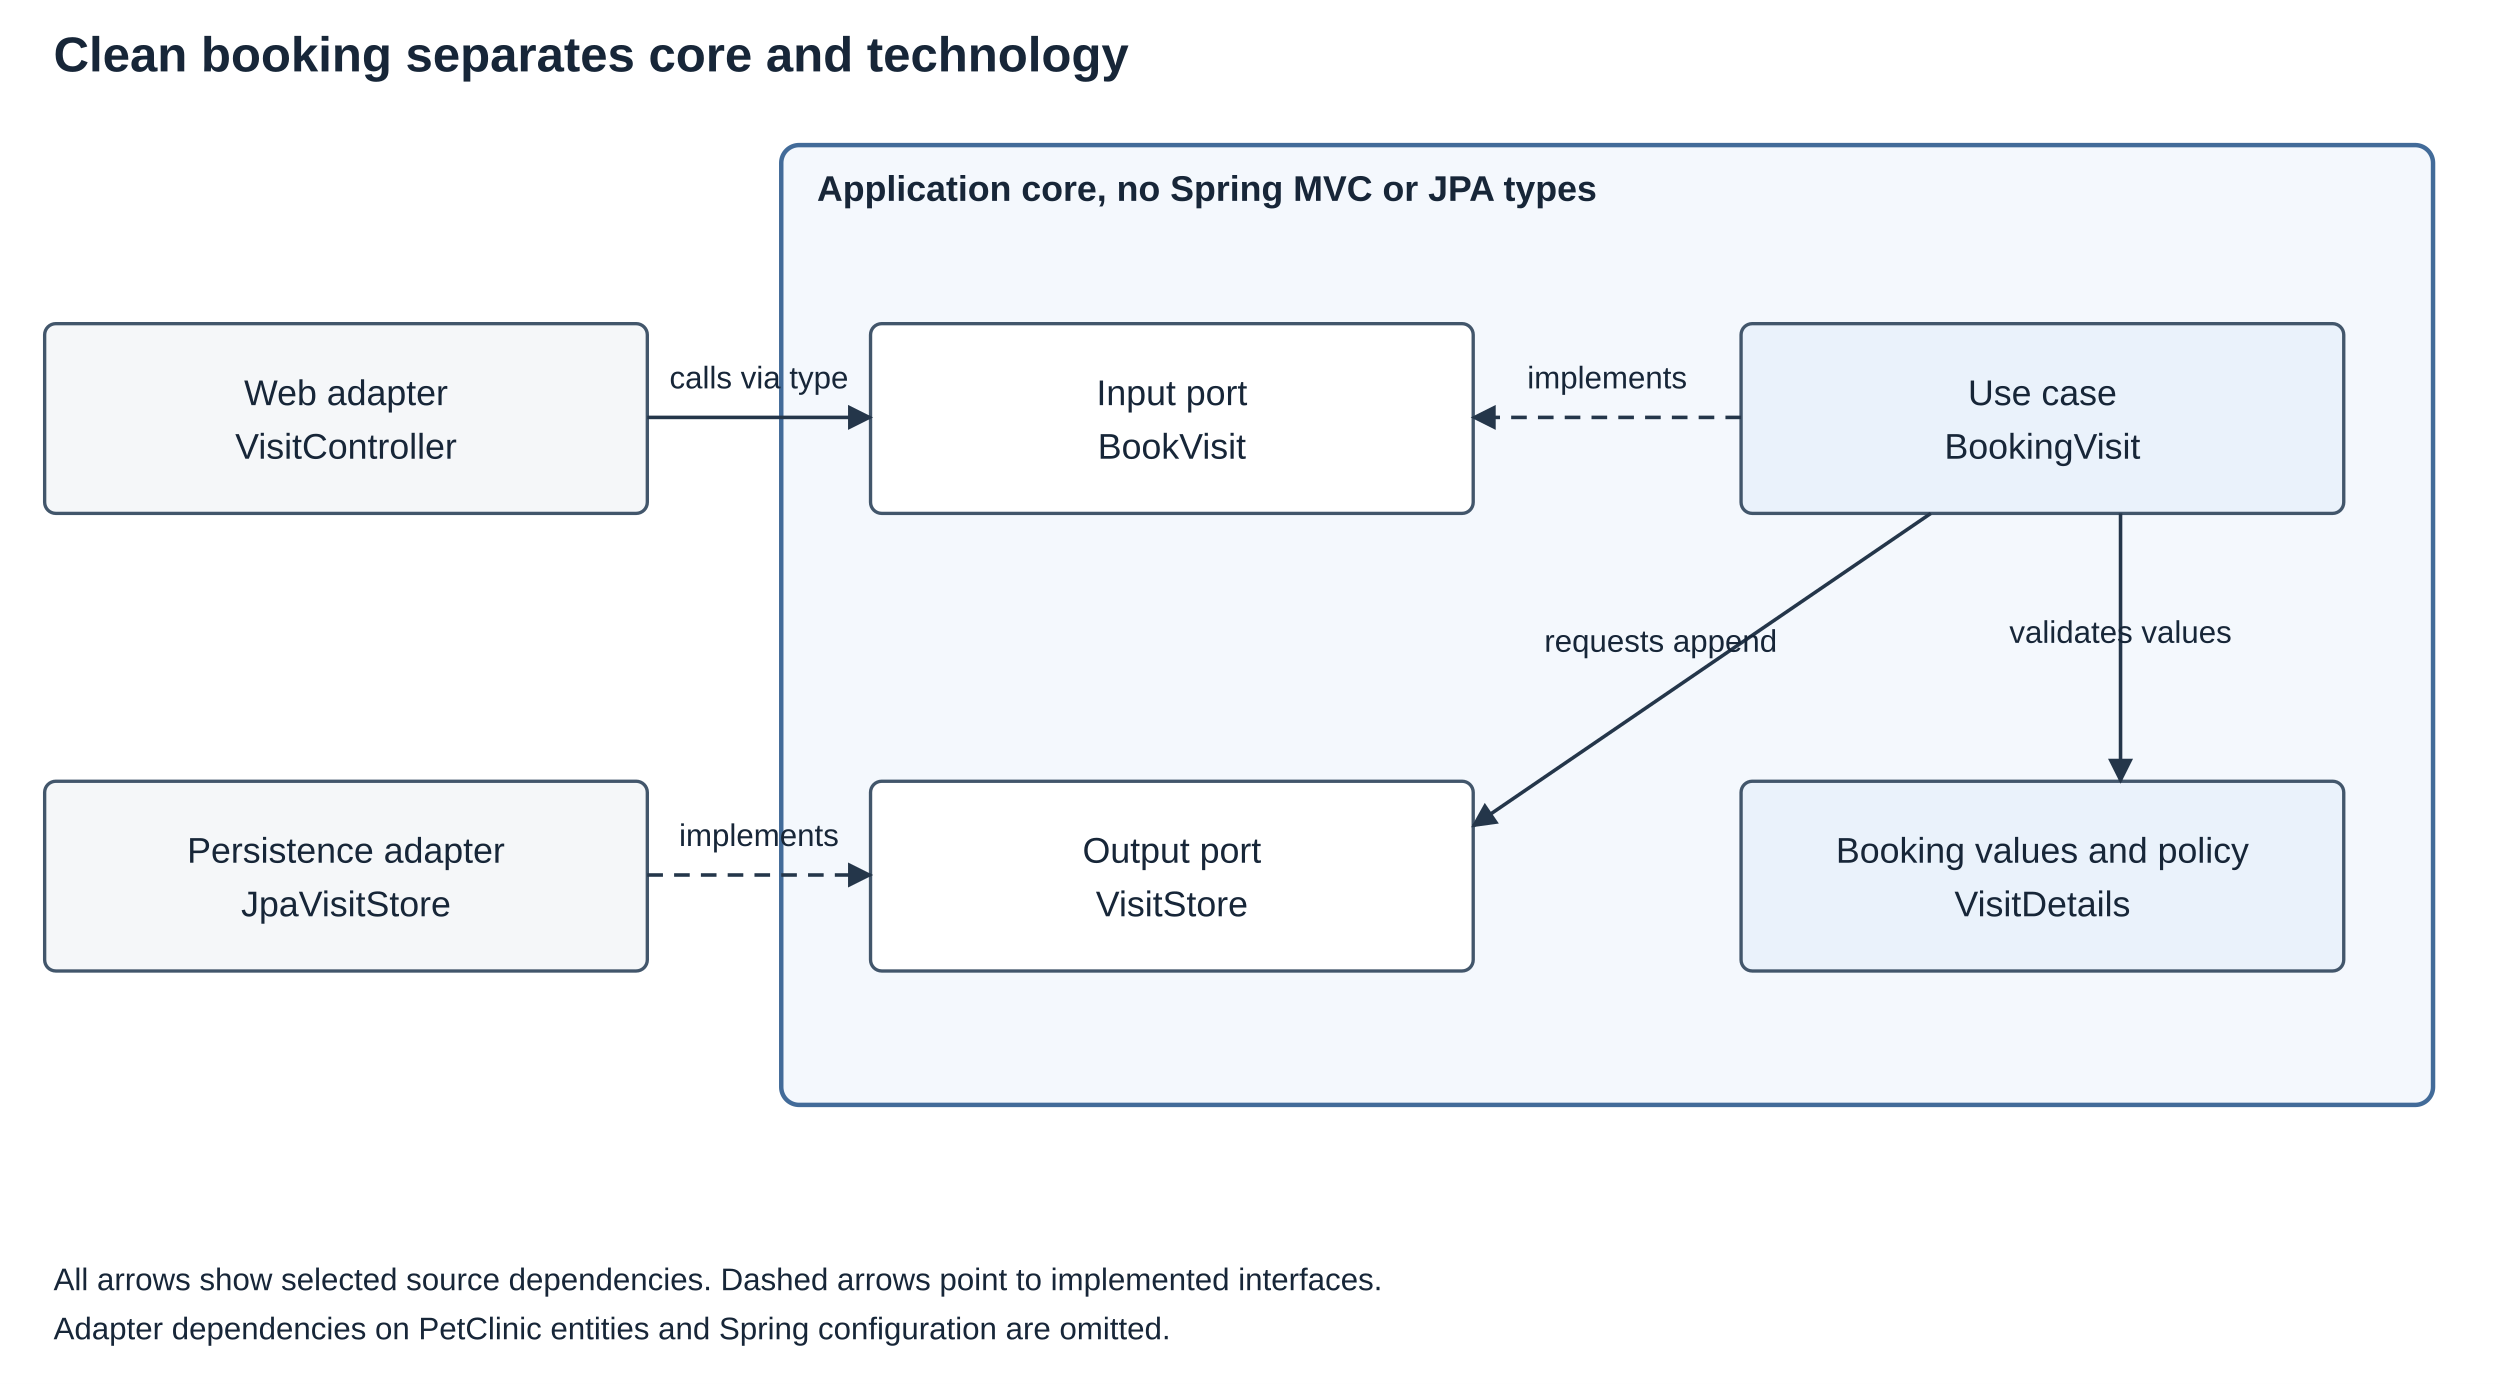
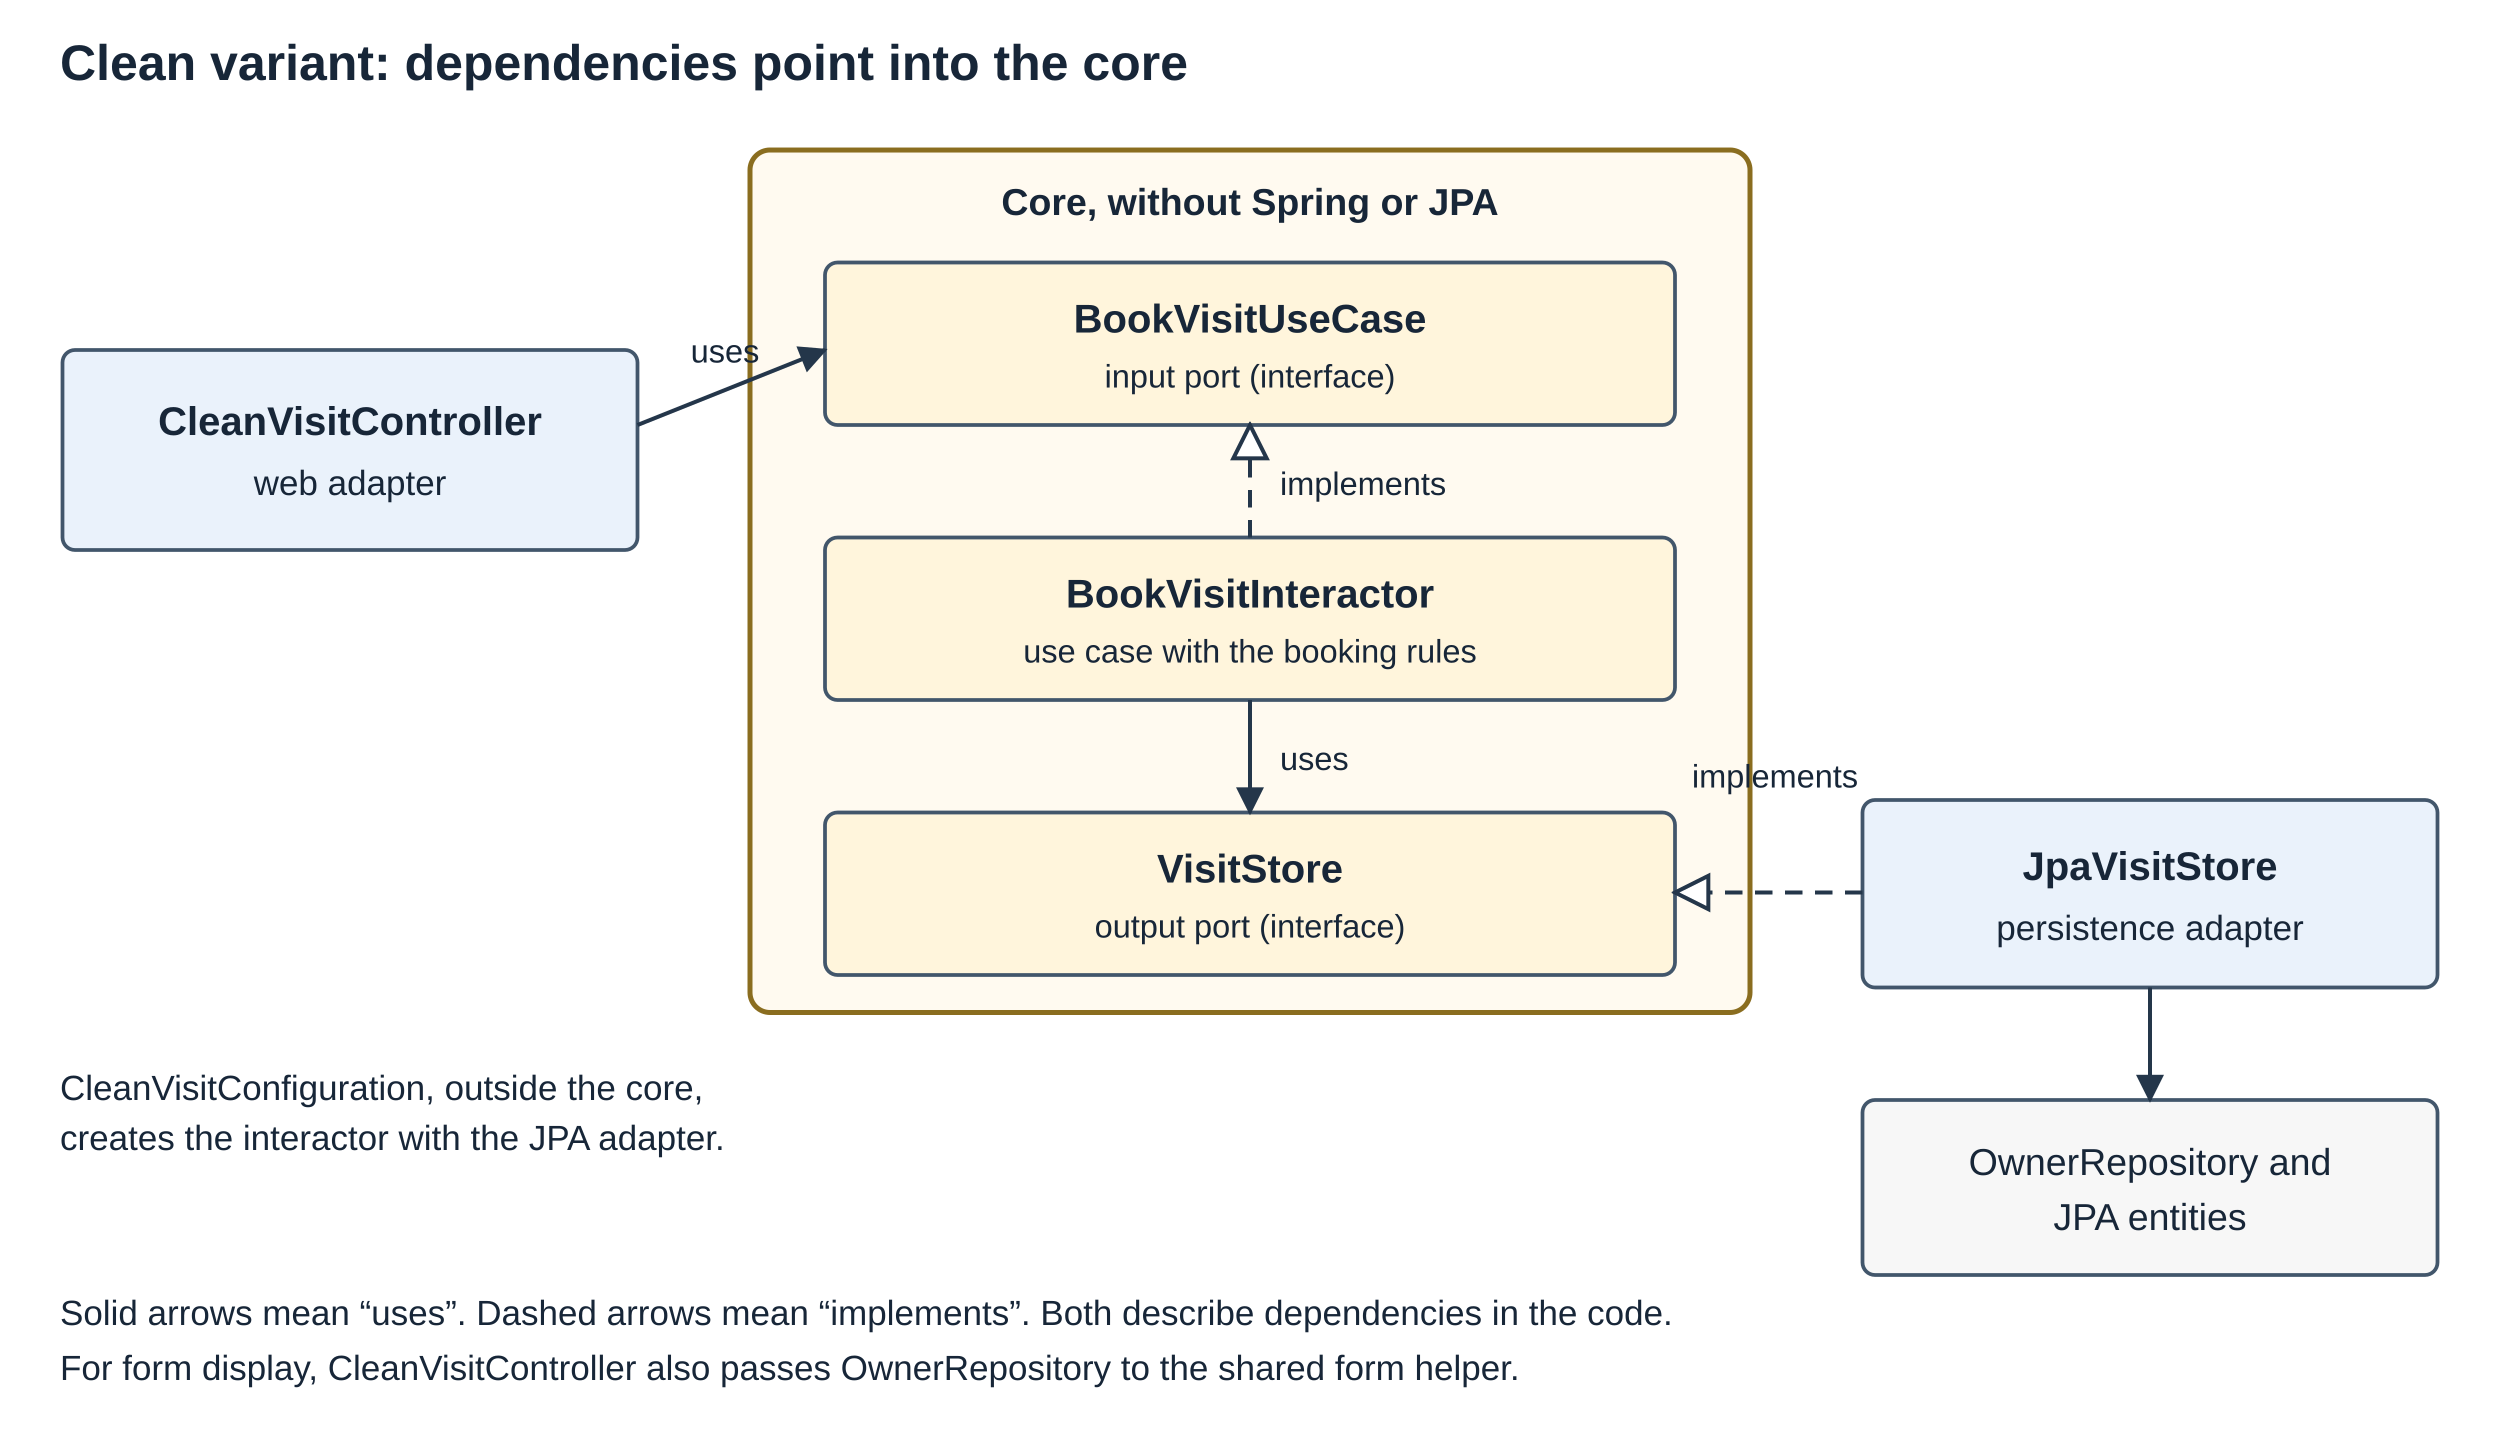
- <svg xmlns="http://www.w3.org/2000/svg" width="1120" height="620" viewBox="0 0 1120 620" role="img" aria-labelledby="title desc">
+ <svg xmlns="http://www.w3.org/2000/svg" width="1000" height="580" viewBox="0 0 1000 580" role="img" aria-labelledby="title desc">
  <defs>
    <marker id="arrow" viewBox="0 0 10 10" refX="9" refY="5" markerWidth="7" markerHeight="7" orient="auto">
      <path d="M0 0 L10 5 L0 10 Z" fill="#24364a" />
    </marker>
+     <marker id="hollow" viewBox="0 0 12 12" refX="11" refY="6" markerWidth="10" markerHeight="10" orient="auto">
+       <path d="M1 1 L11 6 L1 11 Z" fill="white" stroke="#24364a" stroke-width="1.2" />
+     </marker>
  </defs>
-   <rect width="1120" height="620" fill="white" />
+   <rect width="1000" height="580" fill="white" />
  <g font-family="Arial, sans-serif" fill="#172638">
-     <text x="24" y="32" font-size="22" text-anchor="start" font-weight="bold">Clean booking separates core and technology</text>
-     <rect x="350" y="65" width="740" height="430" rx="8" fill="#f4f8fd" stroke="#426b99" stroke-width="2" />
-     <text x="366" y="90" font-size="16" text-anchor="start" font-weight="bold">Application core, no Spring MVC or JPA types</text>
-     <rect x="20" y="145" width="270" height="85" rx="5" fill="#f5f7f9" stroke="#42566b" stroke-width="1.5" />
-     <text x="155.0" y="181.5" font-size="16" text-anchor="middle">Web adapter</text>
-     <text x="155.0" y="205.5" font-size="16" text-anchor="middle">VisitController</text>
-     <rect x="20" y="350" width="270" height="85" rx="5" fill="#f5f7f9" stroke="#42566b" stroke-width="1.5" />
-     <text x="155.0" y="386.5" font-size="16" text-anchor="middle">Persistence adapter</text>
-     <text x="155.0" y="410.5" font-size="16" text-anchor="middle">JpaVisitStore</text>
-     <rect x="390" y="145" width="270" height="85" rx="5" fill="#ffffff" stroke="#42566b" stroke-width="1.5" />
-     <text x="525.0" y="181.5" font-size="16" text-anchor="middle">Input port</text>
-     <text x="525.0" y="205.5" font-size="16" text-anchor="middle">BookVisit</text>
-     <rect x="780" y="145" width="270" height="85" rx="5" fill="#eaf2fb" stroke="#42566b" stroke-width="1.5" />
-     <text x="915.0" y="181.5" font-size="16" text-anchor="middle">Use case</text>
-     <text x="915.0" y="205.5" font-size="16" text-anchor="middle">BookingVisit</text>
-     <rect x="390" y="350" width="270" height="85" rx="5" fill="#ffffff" stroke="#42566b" stroke-width="1.5" />
-     <text x="525.0" y="386.5" font-size="16" text-anchor="middle">Output port</text>
-     <text x="525.0" y="410.5" font-size="16" text-anchor="middle">VisitStore</text>
-     <rect x="780" y="350" width="270" height="85" rx="5" fill="#eaf2fb" stroke="#42566b" stroke-width="1.5" />
-     <text x="915.0" y="386.5" font-size="16" text-anchor="middle">Booking values and policy</text>
-     <text x="915.0" y="410.5" font-size="16" text-anchor="middle">VisitDetails</text>
-     <path d="M290 187 H390" fill="none" stroke="#24364a" stroke-width="1.6" marker-end="url(#arrow)" />
-     <text x="340" y="174" font-size="14" text-anchor="middle">calls via type</text>
-     <path d="M780 187 H660" fill="none" stroke="#24364a" stroke-width="1.6" marker-end="url(#arrow)" stroke-dasharray="7 5" />
-     <text x="720" y="174" font-size="14" text-anchor="middle">implements</text>
-     <path d="M290 392 H390" fill="none" stroke="#24364a" stroke-width="1.6" marker-end="url(#arrow)" stroke-dasharray="7 5" />
-     <text x="340" y="379" font-size="14" text-anchor="middle">implements</text>
-     <path d="M865 230 L660 370" fill="none" stroke="#24364a" stroke-width="1.6" marker-end="url(#arrow)" />
-     <text x="744" y="292" font-size="14" text-anchor="middle">requests append</text>
-     <path d="M950 230 V350" fill="none" stroke="#24364a" stroke-width="1.6" marker-end="url(#arrow)" />
-     <text x="950" y="288" font-size="14" text-anchor="middle">validates values</text>
-     <text x="24" y="578" font-size="14" text-anchor="start">All arrows show selected source dependencies. Dashed arrows point to implemented interfaces.</text>
-     <text x="24" y="600" font-size="14" text-anchor="start">Adapter dependencies on PetClinic entities and Spring configuration are omitted.</text>
+     <text x="24" y="32" font-size="20" font-weight="bold">Clean variant: dependencies point into the core</text>
+     <rect x="25" y="140" width="230" height="80" rx="5" fill="#eaf2fb" stroke="#42566b" stroke-width="1.5" />
+     <text x="140" y="174" font-size="16" text-anchor="middle" font-weight="bold">CleanVisitController</text>
+     <text x="140" y="198" font-size="14" text-anchor="middle">web adapter</text>
+     <rect x="300" y="60" width="400" height="345" rx="8" fill="#fffaf0" stroke="#8a6d1f" stroke-width="2" />
+     <text x="500" y="86" font-size="15" text-anchor="middle" font-weight="bold">Core, without Spring or JPA</text>
+     <rect x="330" y="105" width="340" height="65" rx="5" fill="#fff5dc" stroke="#42566b" stroke-width="1.5" />
+     <text x="500" y="133" font-size="16" text-anchor="middle" font-weight="bold">BookVisitUseCase</text>
+     <text x="500" y="155" font-size="13" text-anchor="middle">input port (interface)</text>
+     <rect x="330" y="215" width="340" height="65" rx="5" fill="#fff5dc" stroke="#42566b" stroke-width="1.5" />
+     <text x="500" y="243" font-size="16" text-anchor="middle" font-weight="bold">BookVisitInteractor</text>
+     <text x="500" y="265" font-size="13" text-anchor="middle">use case with the booking rules</text>
+     <rect x="330" y="325" width="340" height="65" rx="5" fill="#fff5dc" stroke="#42566b" stroke-width="1.5" />
+     <text x="500" y="353" font-size="16" text-anchor="middle" font-weight="bold">VisitStore</text>
+     <text x="500" y="375" font-size="13" text-anchor="middle">output port (interface)</text>
+     <rect x="745" y="320" width="230" height="75" rx="5" fill="#eaf2fb" stroke="#42566b" stroke-width="1.5" />
+     <text x="860" y="352" font-size="16" text-anchor="middle" font-weight="bold">JpaVisitStore</text>
+     <text x="860" y="376" font-size="14" text-anchor="middle">persistence adapter</text>
+     <rect x="745" y="440" width="230" height="70" rx="5" fill="#f7f7f7" stroke="#42566b" stroke-width="1.5" />
+     <text x="860" y="470" font-size="15" text-anchor="middle">OwnerRepository and</text>
+     <text x="860" y="492" font-size="15" text-anchor="middle">JPA entities</text>
+     <g fill="none" stroke="#24364a" stroke-width="1.6" marker-end="url(#arrow)">
+       <path d="M255 170 L330 140" />
+       <path d="M500 280 V325" />
+       <path d="M860 395 V440" />
+     </g>
+     <g fill="none" stroke="#24364a" stroke-width="1.6" stroke-dasharray="7 5" marker-end="url(#hollow)">
+       <path d="M500 215 V170" />
+       <path d="M745 357 H670" />
+     </g>
+     <text x="512" y="198" font-size="13">implements</text>
+     <text x="512" y="308" font-size="13">uses</text>
+     <text x="710" y="315" font-size="13" text-anchor="middle">implements</text>
+     <text x="290" y="145" font-size="13" text-anchor="middle">uses</text>
+     <text x="24" y="440" font-size="14">CleanVisitConfiguration, outside the core,</text>
+     <text x="24" y="460" font-size="14">creates the interactor with the JPA adapter.</text>
+     <text x="24" y="530" font-size="14">Solid arrows mean “uses”. Dashed arrows mean “implements”. Both describe dependencies in the code.</text>
+     <text x="24" y="552" font-size="14">For form display, CleanVisitController also passes OwnerRepository to the shared form helper.</text>
  </g>
</svg>
